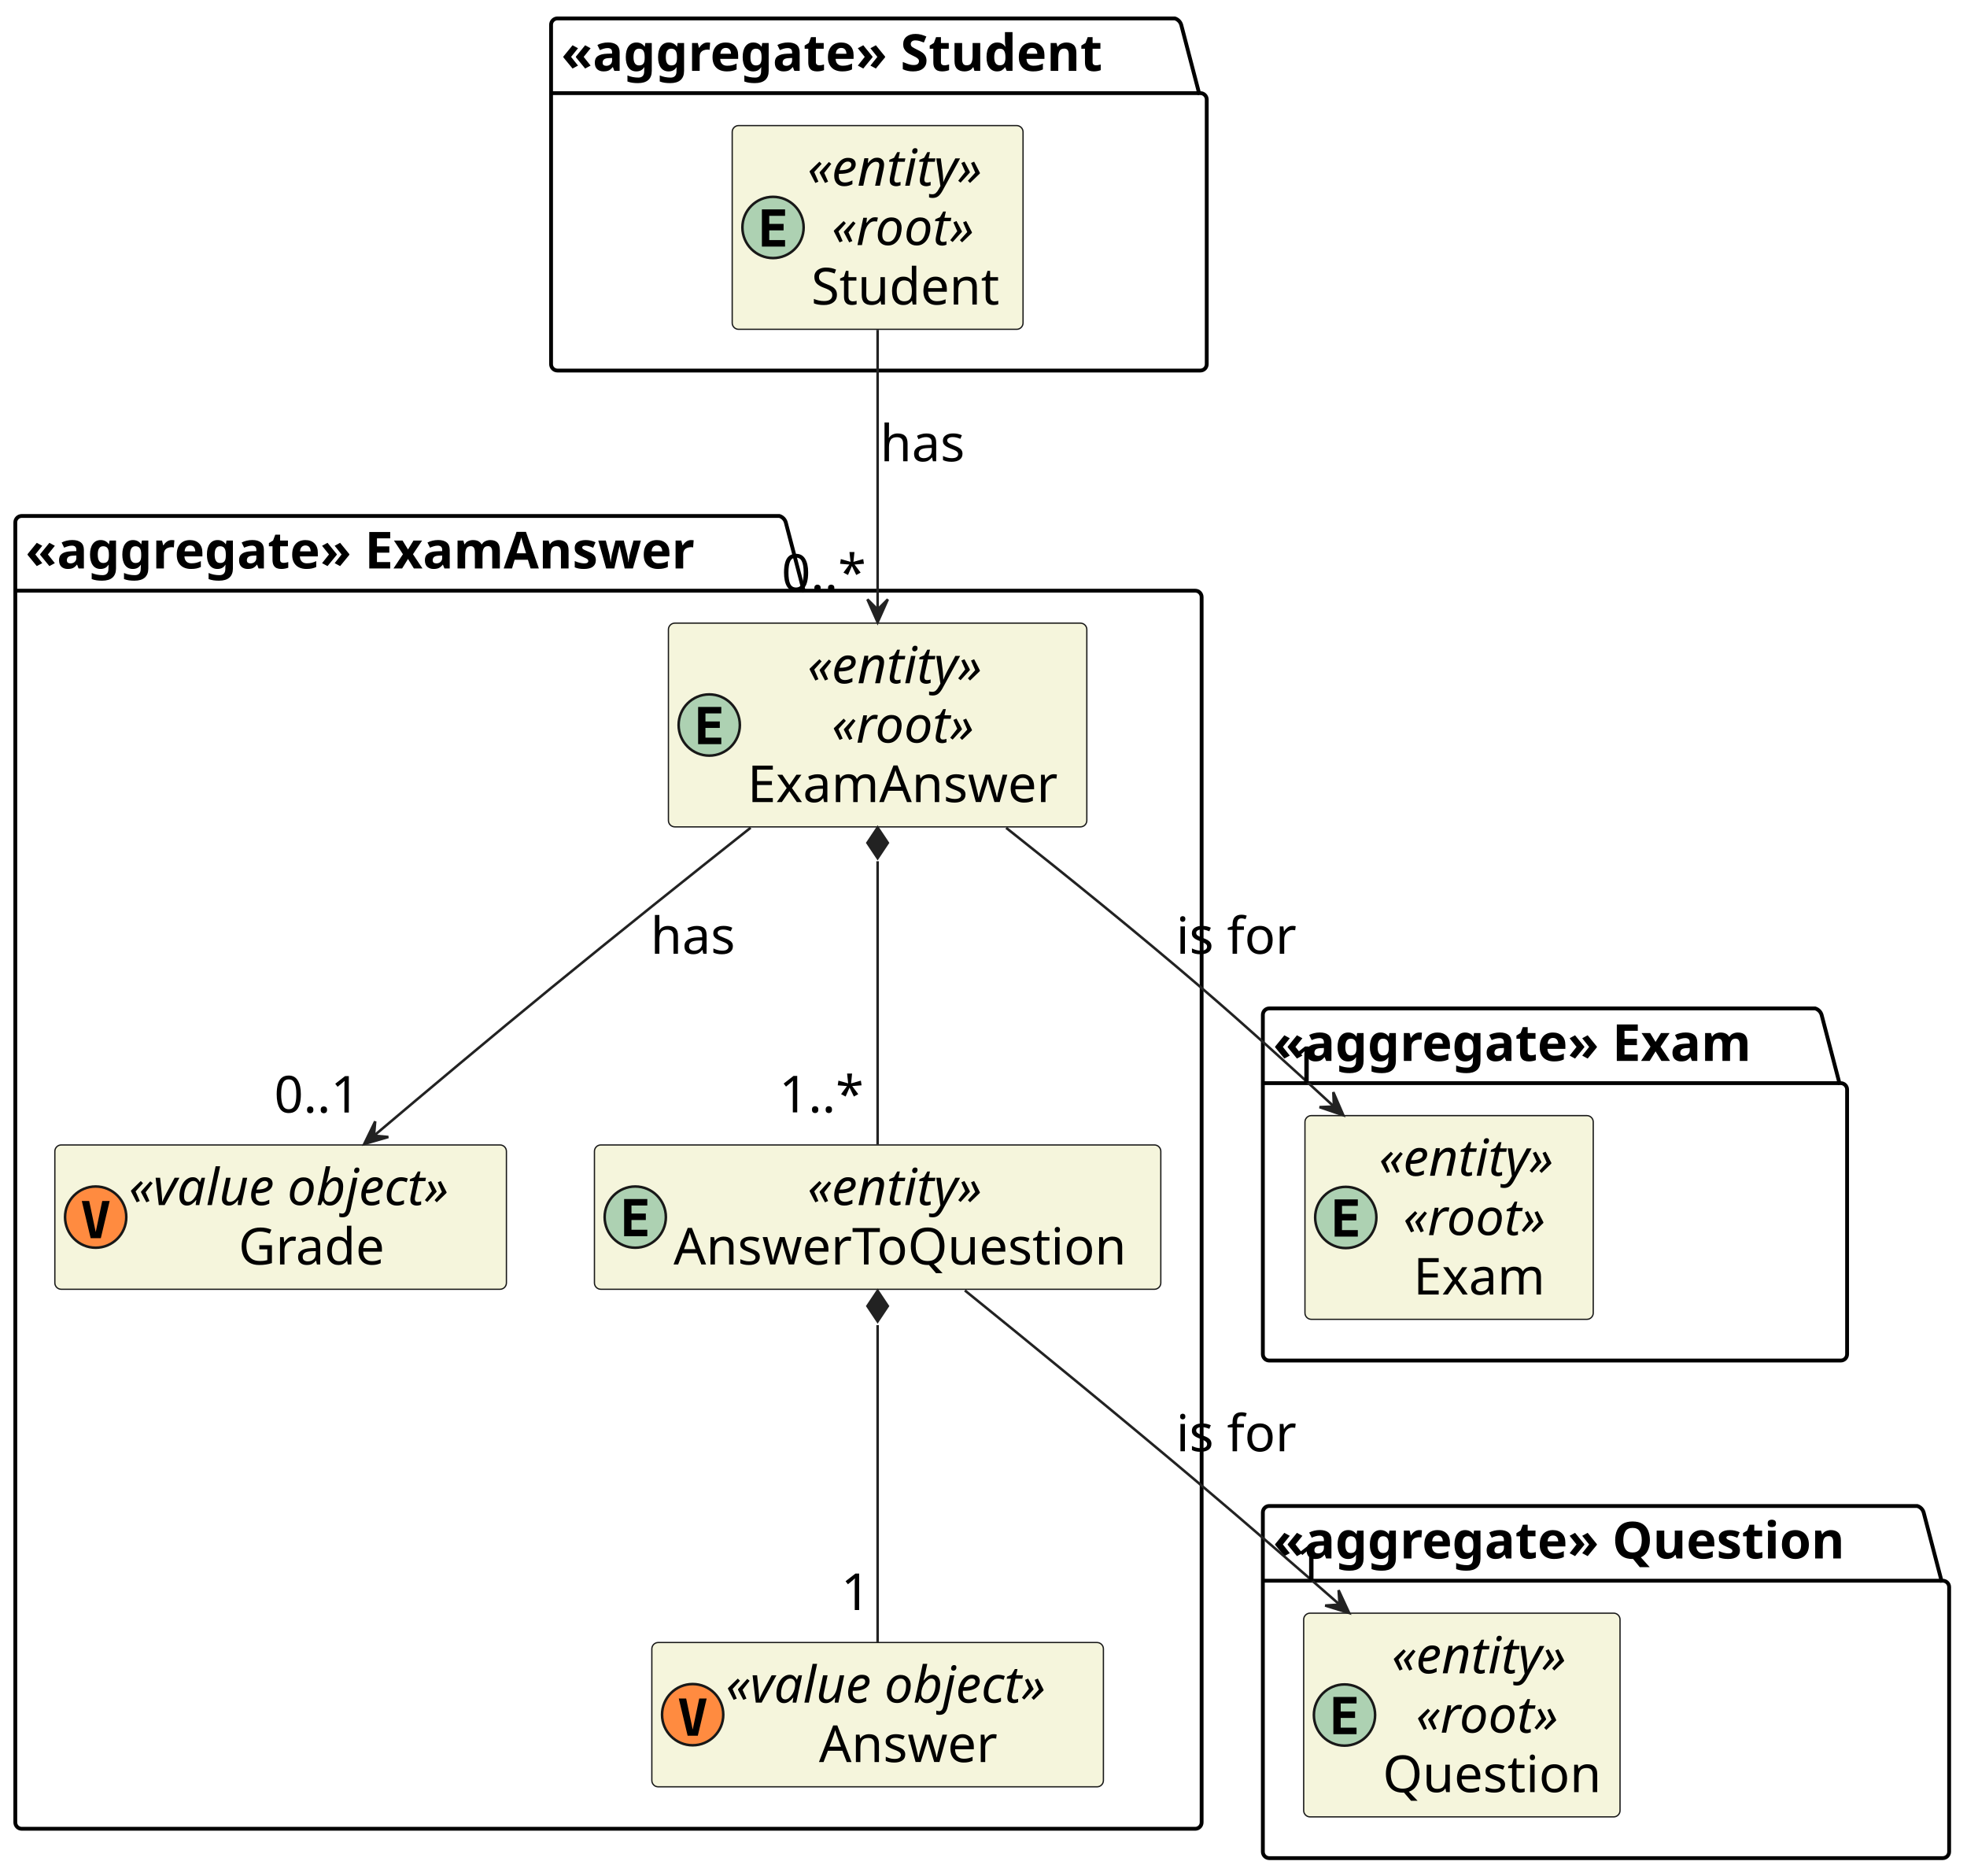
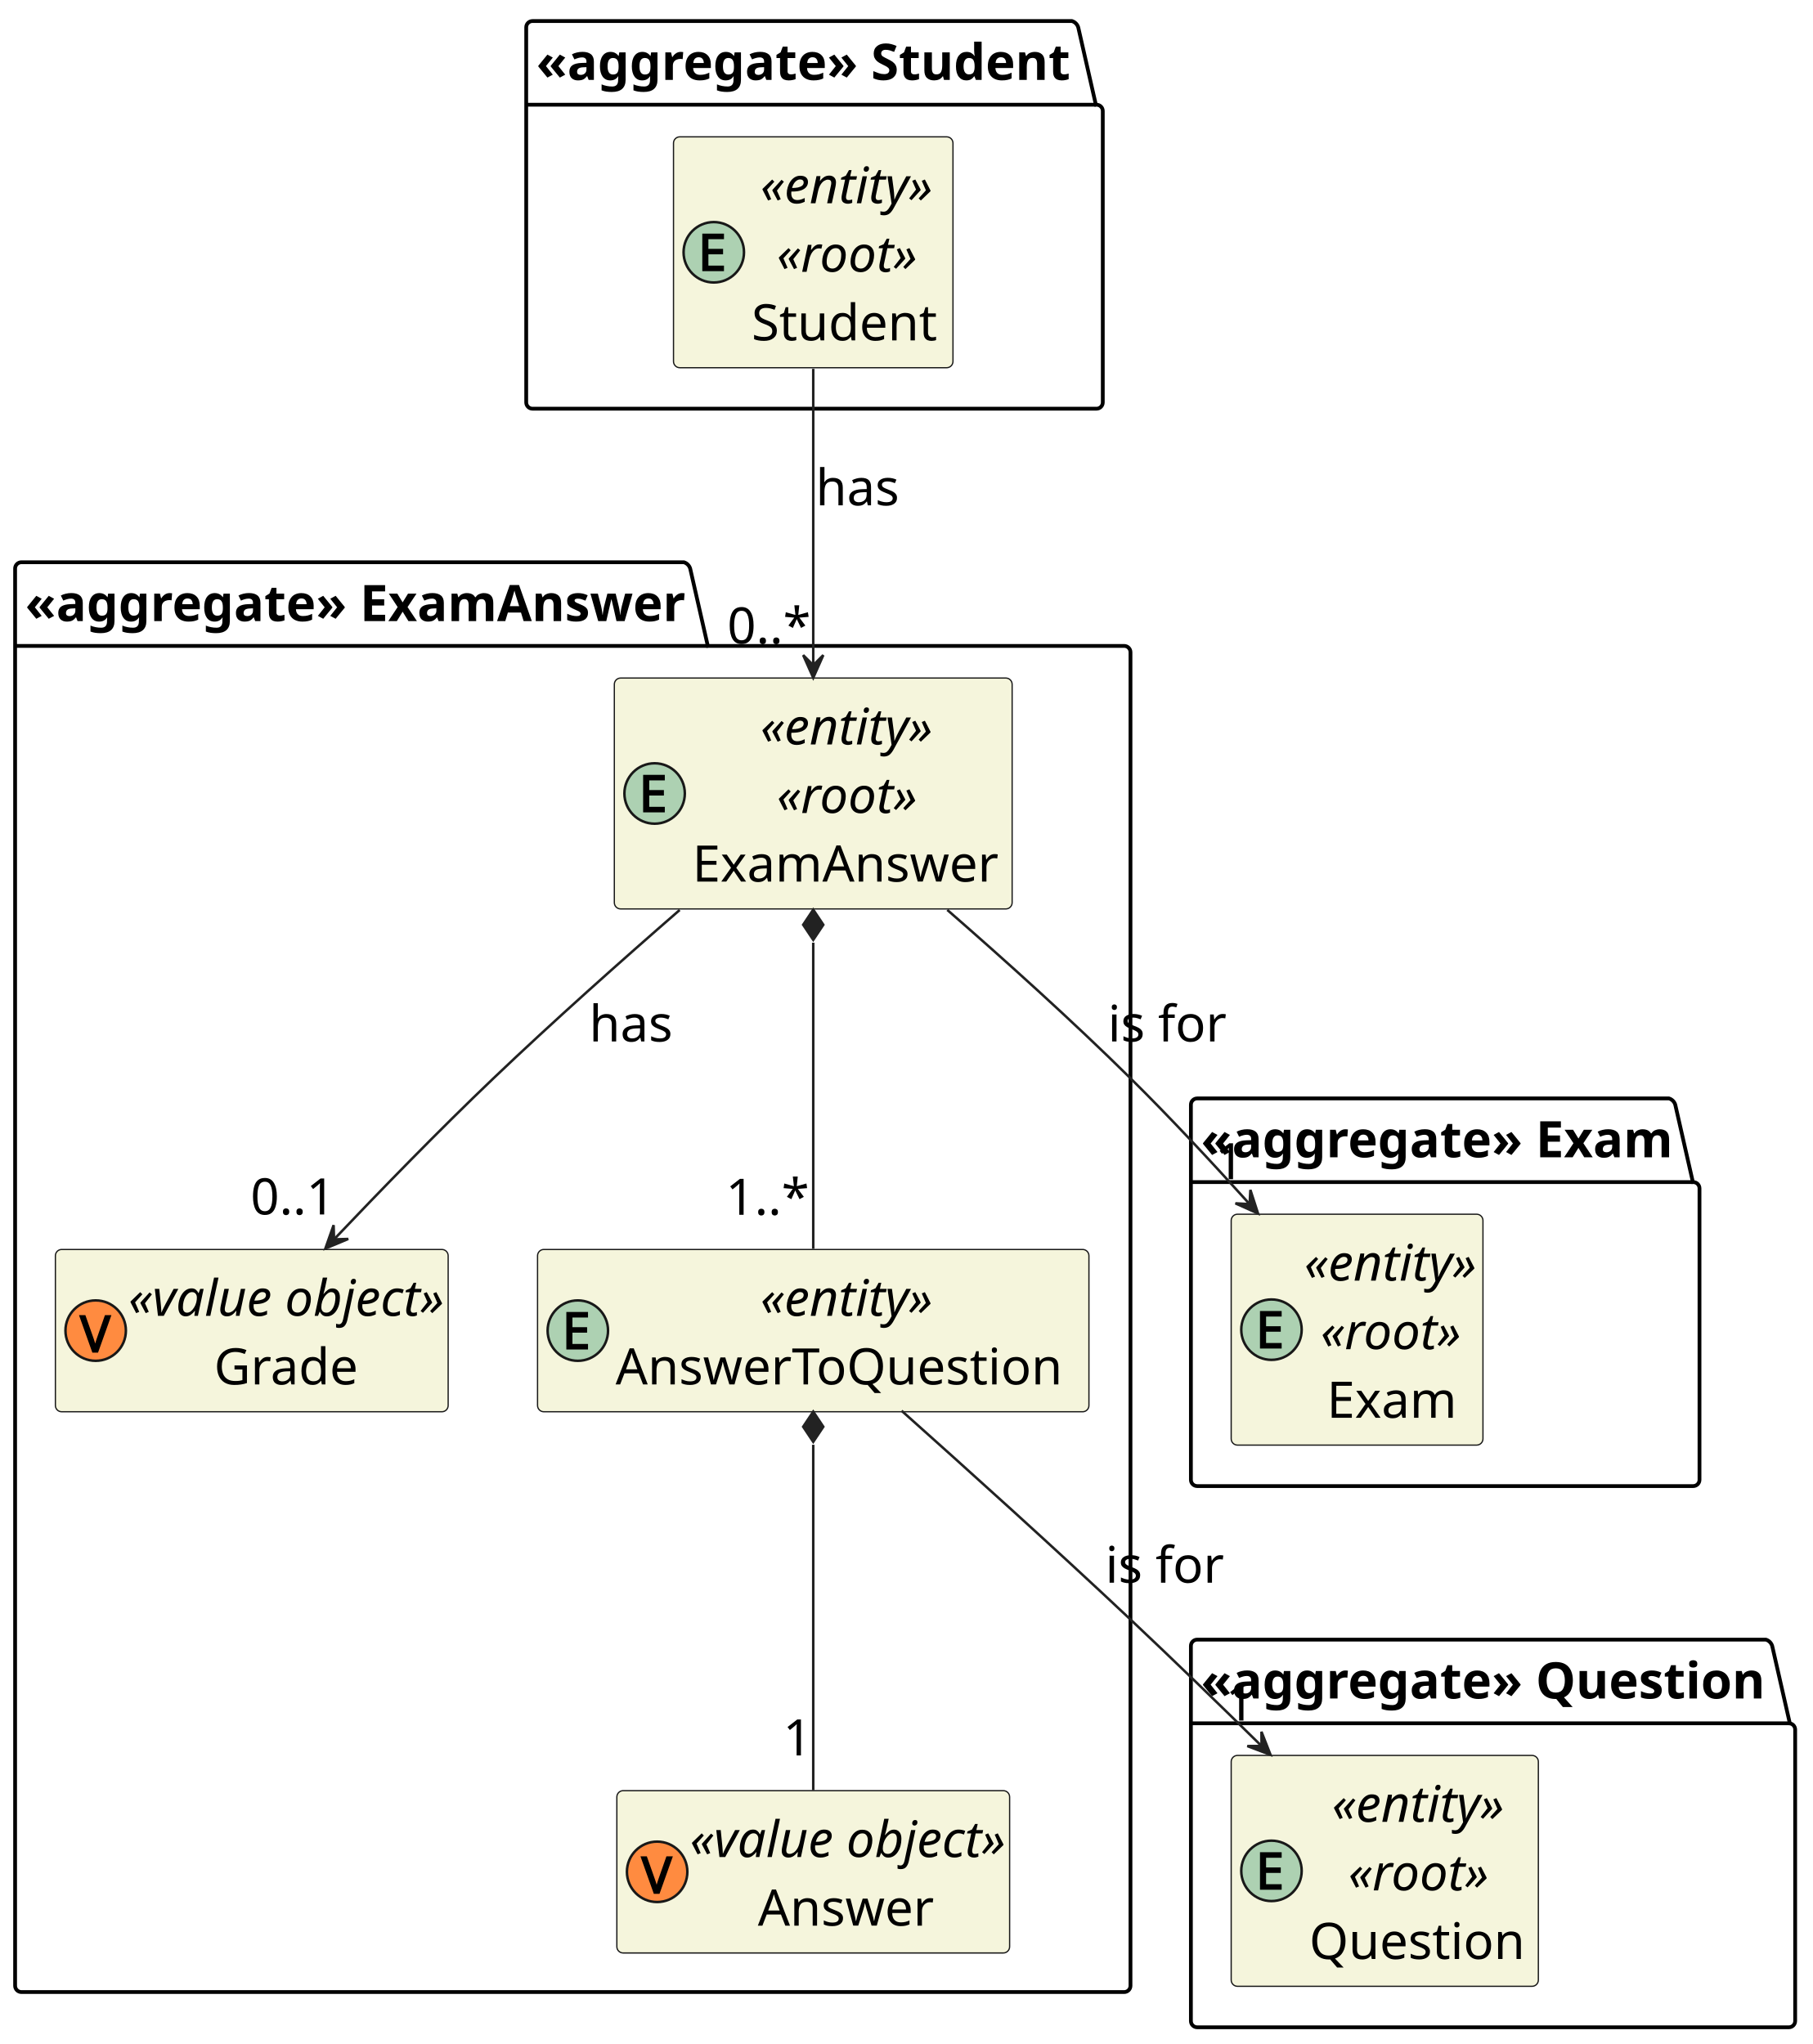
- <svg xmlns="http://www.w3.org/2000/svg" contentStyleType="text/css" height="735px" preserveAspectRatio="none" style="width:771px;height:735px;background:#FFFFFF;" version="1.1" viewBox="0 0 771 735" width="771px" zoomAndPan="magnify">
+ <svg xmlns="http://www.w3.org/2000/svg" contentStyleType="text/css" height="812px" preserveAspectRatio="none" style="width:720px;height:812px;background:#FFFFFF;" version="1.1" viewBox="0 0 720 812" width="720px" zoomAndPan="magnify">
  <defs />
  <g>
    <g id="cluster_&lt;&lt;aggregate&gt;&gt; Exam">
-       <path d="M497.5,395.217 L711.5,395.217 A3.75,3.75 0 0 1 714,397.717 L721,424.498 L721.5,424.498 A2.5,2.5 0 0 1 724,426.998 L724,530.717 A2.5,2.5 0 0 1 721.5,533.217 L497.5,533.217 A2.5,2.5 0 0 1 495,530.717 L495,397.717 A2.5,2.5 0 0 1 497.5,395.217 " fill="none" style="stroke:#000000;stroke-width:1.5;" />
-       <line style="stroke:#000000;stroke-width:1.5;" x1="495" x2="721" y1="424.498" y2="424.498" />
-       <text fill="#000000" font-family="sans-serif" font-size="20" font-weight="bold" lengthAdjust="spacing" textLength="213" x="499" y="415.781">«aggregate» Exam</text>
+       <path d="M475.5,436.36 L662.875,436.36 A3.75,3.75 0 0 1 665.375,438.86 L672.375,469.6 L672.5,469.6 A2.5,2.5 0 0 1 675,472.1 L675,587.86 A2.5,2.5 0 0 1 672.5,590.36 L475.5,590.36 A2.5,2.5 0 0 1 473,587.86 L473,438.86 A2.5,2.5 0 0 1 475.5,436.36 " fill="none" style="stroke:#000000;stroke-width:1.5;" />
+       <line style="stroke:#000000;stroke-width:1.5;" x1="473" x2="672.375" y1="469.6" y2="469.6" />
+       <text fill="#000000" font-family="sans-serif" font-size="20" font-weight="bold" lengthAdjust="spacing" textLength="186.375" x="477" y="459.74">«aggregate» Exam</text>
    </g>
    <g id="cluster_&lt;&lt;aggregate&gt;&gt; Student">
-       <path d="M218.5,7.217 L460.5,7.217 A3.75,3.75 0 0 1 463,9.717 L470,36.498 L470.5,36.498 A2.5,2.5 0 0 1 473,38.998 L473,142.717 A2.5,2.5 0 0 1 470.5,145.217 L218.5,145.217 A2.5,2.5 0 0 1 216,142.717 L216,9.717 A2.5,2.5 0 0 1 218.5,7.217 " fill="none" style="stroke:#000000;stroke-width:1.5;" />
-       <line style="stroke:#000000;stroke-width:1.5;" x1="216" x2="470" y1="36.498" y2="36.498" />
-       <text fill="#000000" font-family="sans-serif" font-size="20" font-weight="bold" lengthAdjust="spacing" textLength="241" x="220" y="27.781">«aggregate» Student</text>
+       <path d="M211.5,8.36 L425.75,8.36 A3.75,3.75 0 0 1 428.25,10.86 L435.25,41.6 L435.5,41.6 A2.5,2.5 0 0 1 438,44.1 L438,159.86 A2.5,2.5 0 0 1 435.5,162.36 L211.5,162.36 A2.5,2.5 0 0 1 209,159.86 L209,10.86 A2.5,2.5 0 0 1 211.5,8.36 " fill="none" style="stroke:#000000;stroke-width:1.5;" />
+       <line style="stroke:#000000;stroke-width:1.5;" x1="209" x2="435.25" y1="41.6" y2="41.6" />
+       <text fill="#000000" font-family="sans-serif" font-size="20" font-weight="bold" lengthAdjust="spacing" textLength="213.25" x="213" y="31.74">«aggregate» Student</text>
    </g>
    <g id="cluster_&lt;&lt;aggregate&gt;&gt; Question">
-       <path d="M497.5,590.217 L751.5,590.217 A3.75,3.75 0 0 1 754,592.717 L761,619.498 L761.5,619.498 A2.5,2.5 0 0 1 764,621.998 L764,725.717 A2.5,2.5 0 0 1 761.5,728.217 L497.5,728.217 A2.5,2.5 0 0 1 495,725.717 L495,592.717 A2.5,2.5 0 0 1 497.5,590.217 " fill="none" style="stroke:#000000;stroke-width:1.5;" />
-       <line style="stroke:#000000;stroke-width:1.5;" x1="495" x2="761" y1="619.498" y2="619.498" />
-       <text fill="#000000" font-family="sans-serif" font-size="20" font-weight="bold" lengthAdjust="spacing" textLength="253" x="499" y="610.781">«aggregate» Question</text>
+       <path d="M475.5,651.36 L701.375,651.36 A3.75,3.75 0 0 1 703.875,653.86 L710.875,684.6 L710.5,684.6 A2.5,2.5 0 0 1 713,687.1 L713,802.86 A2.5,2.5 0 0 1 710.5,805.36 L475.5,805.36 A2.5,2.5 0 0 1 473,802.86 L473,653.86 A2.5,2.5 0 0 1 475.5,651.36 " fill="none" style="stroke:#000000;stroke-width:1.5;" />
+       <line style="stroke:#000000;stroke-width:1.5;" x1="473" x2="710.875" y1="684.6" y2="684.6" />
+       <text fill="#000000" font-family="sans-serif" font-size="20" font-weight="bold" lengthAdjust="spacing" textLength="224.875" x="477" y="674.74">«aggregate» Question</text>
    </g>
    <g id="cluster_&lt;&lt;aggregate&gt;&gt; ExamAnswer">
-       <path d="M8.5,202.217 L305.5,202.217 A3.75,3.75 0 0 1 308,204.717 L315,231.498 L468.5,231.498 A2.5,2.5 0 0 1 471,233.998 L471,714.217 A2.5,2.5 0 0 1 468.5,716.717 L8.5,716.717 A2.5,2.5 0 0 1 6,714.217 L6,204.717 A2.5,2.5 0 0 1 8.5,202.217 " fill="none" style="stroke:#000000;stroke-width:1.5;" />
-       <line style="stroke:#000000;stroke-width:1.5;" x1="6" x2="315" y1="231.498" y2="231.498" />
-       <text fill="#000000" font-family="sans-serif" font-size="20" font-weight="bold" lengthAdjust="spacing" textLength="296" x="10" y="222.781">«aggregate» ExamAnswer</text>
+       <path d="M8.5,223.36 L271.625,223.36 A3.75,3.75 0 0 1 274.125,225.86 L281.125,256.6 L446.5,256.6 A2.5,2.5 0 0 1 449,259.1 L449,788.86 A2.5,2.5 0 0 1 446.5,791.36 L8.5,791.36 A2.5,2.5 0 0 1 6,788.86 L6,225.86 A2.5,2.5 0 0 1 8.5,223.36 " fill="none" style="stroke:#000000;stroke-width:1.5;" />
+       <line style="stroke:#000000;stroke-width:1.5;" x1="6" x2="281.125" y1="256.6" y2="256.6" />
+       <text fill="#000000" font-family="sans-serif" font-size="20" font-weight="bold" lengthAdjust="spacing" textLength="262.125" x="10" y="246.74">«aggregate» ExamAnswer</text>
    </g>
    <g id="elem_Exam">
-       <rect codeLine="41" fill="#F5F5DC" height="79.844" id="Exam" rx="2.5" ry="2.5" style="stroke:#181818;stroke-width:0.5;" width="113" x="511.5" y="437.217" />
-       <ellipse cx="527.5" cy="477.139" fill="#ADD1B2" rx="12" ry="12" style="stroke:#181818;stroke-width:1.0;" />
-       <path d="M532.219,484.639 L523.141,484.639 L523.141,470.06 L532.219,470.06 L532.219,472.592 L526.016,472.592 L526.016,475.748 L531.641,475.748 L531.641,478.279 L526.016,478.279 L526.016,482.092 L532.219,482.092 L532.219,484.639 Z " fill="#000000" />
-       <text fill="#000000" font-family="sans-serif" font-size="20" font-style="italic" lengthAdjust="spacing" textLength="83" x="540.5" y="460.781">«entity»</text>
-       <text fill="#000000" font-family="sans-serif" font-size="20" font-style="italic" lengthAdjust="spacing" textLength="64" x="550" y="484.062">«root»</text>
-       <text fill="#000000" font-family="sans-serif" font-size="20" lengthAdjust="spacing" textLength="56" x="554" y="507.344">Exam</text>
+       <rect codeLine="41" fill="#F5F5DC" height="91.72" id="Exam" rx="2.5" ry="2.5" style="stroke:#181818;stroke-width:0.5;" width="100" x="489" y="482.36" />
+       <ellipse cx="505" cy="528.22" fill="#ADD1B2" rx="12" ry="12" style="stroke:#181818;stroke-width:1.0;" />
+       <path d="M509.047,535.72 L500.438,535.72 L500.438,520.814 L509.047,520.814 L509.047,523.017 L502.859,523.017 L502.859,526.861 L508.688,526.861 L508.688,529.033 L502.859,529.033 L502.859,533.517 L509.047,533.517 L509.047,535.72 Z " fill="#000000" />
+       <text fill="#000000" font-family="sans-serif" font-size="20" font-style="italic" lengthAdjust="spacing" textLength="70" x="518" y="508.74">«entity»</text>
+       <text fill="#000000" font-family="sans-serif" font-size="20" font-style="italic" lengthAdjust="spacing" textLength="57" x="524.5" y="535.98">«root»</text>
+       <text fill="#000000" font-family="sans-serif" font-size="20" lengthAdjust="spacing" textLength="52" x="527" y="563.22">Exam</text>
    </g>
    <g id="elem_Student">
-       <rect codeLine="17" fill="#F5F5DC" height="79.844" id="Student" rx="2.5" ry="2.5" style="stroke:#181818;stroke-width:0.5;" width="114" x="287" y="49.217" />
-       <ellipse cx="303" cy="89.139" fill="#ADD1B2" rx="12" ry="12" style="stroke:#181818;stroke-width:1.0;" />
-       <path d="M307.719,96.639 L298.641,96.639 L298.641,82.061 L307.719,82.061 L307.719,84.592 L301.516,84.592 L301.516,87.748 L307.141,87.748 L307.141,90.279 L301.516,90.279 L301.516,94.092 L307.719,94.092 L307.719,96.639 Z " fill="#000000" />
-       <text fill="#000000" font-family="sans-serif" font-size="20" font-style="italic" lengthAdjust="spacing" textLength="83" x="316.5" y="72.781">«entity»</text>
-       <text fill="#000000" font-family="sans-serif" font-size="20" font-style="italic" lengthAdjust="spacing" textLength="64" x="326" y="96.062">«root»</text>
-       <text fill="#000000" font-family="sans-serif" font-size="20" lengthAdjust="spacing" textLength="80" x="318" y="119.344">Student</text>
+       <rect codeLine="17" fill="#F5F5DC" height="91.72" id="Student" rx="2.5" ry="2.5" style="stroke:#181818;stroke-width:0.5;" width="111" x="267.5" y="54.36" />
+       <ellipse cx="283.5" cy="100.22" fill="#ADD1B2" rx="12" ry="12" style="stroke:#181818;stroke-width:1.0;" />
+       <path d="M287.547,107.72 L278.938,107.72 L278.938,92.814 L287.547,92.814 L287.547,95.017 L281.359,95.017 L281.359,98.861 L287.188,98.861 L287.188,101.032 L281.359,101.032 L281.359,105.517 L287.547,105.517 L287.547,107.72 Z " fill="#000000" />
+       <text fill="#000000" font-family="sans-serif" font-size="20" font-style="italic" lengthAdjust="spacing" textLength="70" x="302" y="80.74">«entity»</text>
+       <text fill="#000000" font-family="sans-serif" font-size="20" font-style="italic" lengthAdjust="spacing" textLength="57" x="308.5" y="107.98">«root»</text>
+       <text fill="#000000" font-family="sans-serif" font-size="20" lengthAdjust="spacing" textLength="77" x="298.5" y="135.22">Student</text>
    </g>
    <g id="elem_Question">
-       <rect codeLine="24" fill="#F5F5DC" height="79.844" id="Question" rx="2.5" ry="2.5" style="stroke:#181818;stroke-width:0.5;" width="124" x="511" y="632.217" />
-       <ellipse cx="527" cy="672.139" fill="#ADD1B2" rx="12" ry="12" style="stroke:#181818;stroke-width:1.0;" />
-       <path d="M531.719,679.639 L522.641,679.639 L522.641,665.061 L531.719,665.061 L531.719,667.592 L525.516,667.592 L525.516,670.748 L531.141,670.748 L531.141,673.279 L525.516,673.279 L525.516,677.092 L531.719,677.092 L531.719,679.639 Z " fill="#000000" />
-       <text fill="#000000" font-family="sans-serif" font-size="20" font-style="italic" lengthAdjust="spacing" textLength="83" x="545.5" y="655.781">«entity»</text>
-       <text fill="#000000" font-family="sans-serif" font-size="20" font-style="italic" lengthAdjust="spacing" textLength="64" x="555" y="679.062">«root»</text>
-       <text fill="#000000" font-family="sans-serif" font-size="20" lengthAdjust="spacing" textLength="90" x="542" y="702.344">Question</text>
+       <rect codeLine="24" fill="#F5F5DC" height="91.72" id="Question" rx="2.5" ry="2.5" style="stroke:#181818;stroke-width:0.5;" width="122" x="489" y="697.36" />
+       <ellipse cx="505" cy="743.22" fill="#ADD1B2" rx="12" ry="12" style="stroke:#181818;stroke-width:1.0;" />
+       <path d="M509.047,750.72 L500.438,750.72 L500.438,735.814 L509.047,735.814 L509.047,738.017 L502.859,738.017 L502.859,741.861 L508.688,741.861 L508.688,744.033 L502.859,744.033 L502.859,748.517 L509.047,748.517 L509.047,750.72 Z " fill="#000000" />
+       <text fill="#000000" font-family="sans-serif" font-size="20" font-style="italic" lengthAdjust="spacing" textLength="70" x="529" y="723.74">«entity»</text>
+       <text fill="#000000" font-family="sans-serif" font-size="20" font-style="italic" lengthAdjust="spacing" textLength="57" x="535.5" y="750.98">«root»</text>
+       <text fill="#000000" font-family="sans-serif" font-size="20" lengthAdjust="spacing" textLength="88" x="520" y="778.22">Question</text>
    </g>
    <g id="elem_ExamAnswer">
-       <rect codeLine="36" fill="#F5F5DC" height="79.844" id="ExamAnswer" rx="2.5" ry="2.5" style="stroke:#181818;stroke-width:0.5;" width="164" x="262" y="244.217" />
-       <ellipse cx="278" cy="284.139" fill="#ADD1B2" rx="12" ry="12" style="stroke:#181818;stroke-width:1.0;" />
-       <path d="M282.719,291.639 L273.641,291.639 L273.641,277.06 L282.719,277.06 L282.719,279.592 L276.516,279.592 L276.516,282.748 L282.141,282.748 L282.141,285.279 L276.516,285.279 L276.516,289.092 L282.719,289.092 L282.719,291.639 Z " fill="#000000" />
-       <text fill="#000000" font-family="sans-serif" font-size="20" font-style="italic" lengthAdjust="spacing" textLength="83" x="316.5" y="267.781">«entity»</text>
-       <text fill="#000000" font-family="sans-serif" font-size="20" font-style="italic" lengthAdjust="spacing" textLength="64" x="326" y="291.062">«root»</text>
-       <text fill="#000000" font-family="sans-serif" font-size="20" lengthAdjust="spacing" textLength="130" x="293" y="314.344">ExamAnswer</text>
+       <rect codeLine="36" fill="#F5F5DC" height="91.72" id="ExamAnswer" rx="2.5" ry="2.5" style="stroke:#181818;stroke-width:0.5;" width="158" x="244" y="269.36" />
+       <ellipse cx="260" cy="315.22" fill="#ADD1B2" rx="12" ry="12" style="stroke:#181818;stroke-width:1.0;" />
+       <path d="M264.047,322.72 L255.438,322.72 L255.438,307.814 L264.047,307.814 L264.047,310.017 L257.859,310.017 L257.859,313.861 L263.688,313.861 L263.688,316.033 L257.859,316.033 L257.859,320.517 L264.047,320.517 L264.047,322.72 Z " fill="#000000" />
+       <text fill="#000000" font-family="sans-serif" font-size="20" font-style="italic" lengthAdjust="spacing" textLength="70" x="302" y="295.74">«entity»</text>
+       <text fill="#000000" font-family="sans-serif" font-size="20" font-style="italic" lengthAdjust="spacing" textLength="57" x="308.5" y="322.98">«root»</text>
+       <text fill="#000000" font-family="sans-serif" font-size="20" lengthAdjust="spacing" textLength="124" x="275" y="350.22">ExamAnswer</text>
    </g>
    <g id="elem_Grade">
-       <rect codeLine="38" fill="#F5F5DC" height="56.562" id="Grade" rx="2.5" ry="2.5" style="stroke:#181818;stroke-width:0.5;" width="177" x="21.5" y="448.717" />
-       <ellipse cx="37.5" cy="476.998" fill="#FF8B40" rx="12" ry="12" style="stroke:#181818;stroke-width:1.0;" />
-       <path d="M37.516,482.842 L40.078,470.67 L42.984,470.67 L39.516,485.248 L35.531,485.248 L32.062,470.67 L34.953,470.67 L37.516,482.842 Z " fill="#000000" />
-       <text fill="#000000" font-family="sans-serif" font-size="20" font-style="italic" lengthAdjust="spacing" textLength="147" x="50.5" y="472.281">«value object»</text>
-       <text fill="#000000" font-family="sans-serif" font-size="20" lengthAdjust="spacing" textLength="61" x="93.5" y="495.562">Grade</text>
+       <rect codeLine="38" fill="#F5F5DC" height="64.48" id="Grade" rx="2.5" ry="2.5" style="stroke:#181818;stroke-width:0.5;" width="156" x="22" y="496.36" />
+       <ellipse cx="38" cy="528.6" fill="#FF8B40" rx="12" ry="12" style="stroke:#181818;stroke-width:1.0;" />
+       <path d="M44.25,522.444 L38.938,537.35 L36.688,537.35 L31.375,522.444 L33.906,522.444 L37.203,531.803 Q37.422,532.397 37.578,532.944 Q37.75,533.491 37.875,533.991 Q38.016,534.475 37.812,534.522 Q37.594,534.491 37.734,533.975 Q37.875,533.459 38.047,532.928 Q38.219,532.381 38.422,531.772 L41.688,522.444 L44.25,522.444 Z " fill="#000000" />
+       <text fill="#000000" font-family="sans-serif" font-size="20" font-style="italic" lengthAdjust="spacing" textLength="126" x="51" y="522.74">«value object»</text>
+       <text fill="#000000" font-family="sans-serif" font-size="20" lengthAdjust="spacing" textLength="58" x="85" y="549.98">Grade</text>
    </g>
    <g id="elem_AnswerToQuestion">
-       <rect codeLine="42" fill="#F5F5DC" height="56.562" id="AnswerToQuestion" rx="2.5" ry="2.5" style="stroke:#181818;stroke-width:0.5;" width="222" x="233" y="448.717" />
-       <ellipse cx="249" cy="476.998" fill="#ADD1B2" rx="12" ry="12" style="stroke:#181818;stroke-width:1.0;" />
-       <path d="M253.719,484.498 L244.641,484.498 L244.641,469.92 L253.719,469.92 L253.719,472.451 L247.516,472.451 L247.516,475.607 L253.141,475.607 L253.141,478.139 L247.516,478.139 L247.516,481.951 L253.719,481.951 L253.719,484.498 Z " fill="#000000" />
-       <text fill="#000000" font-family="sans-serif" font-size="20" font-style="italic" lengthAdjust="spacing" textLength="83" x="316.5" y="472.281">«entity»</text>
-       <text fill="#000000" font-family="sans-serif" font-size="20" lengthAdjust="spacing" textLength="188" x="264" y="495.562">AnswerToQuestion</text>
+       <rect codeLine="42" fill="#F5F5DC" height="64.48" id="AnswerToQuestion" rx="2.5" ry="2.5" style="stroke:#181818;stroke-width:0.5;" width="219" x="213.5" y="496.36" />
+       <ellipse cx="229.5" cy="528.6" fill="#ADD1B2" rx="12" ry="12" style="stroke:#181818;stroke-width:1.0;" />
+       <path d="M233.547,536.1 L224.938,536.1 L224.938,521.194 L233.547,521.194 L233.547,523.397 L227.359,523.397 L227.359,527.241 L233.188,527.241 L233.188,529.413 L227.359,529.413 L227.359,533.897 L233.547,533.897 L233.547,536.1 Z " fill="#000000" />
+       <text fill="#000000" font-family="sans-serif" font-size="20" font-style="italic" lengthAdjust="spacing" textLength="70" x="302" y="522.74">«entity»</text>
+       <text fill="#000000" font-family="sans-serif" font-size="20" lengthAdjust="spacing" textLength="185" x="244.5" y="549.98">AnswerToQuestion</text>
    </g>
    <g id="elem_Answer">
-       <rect codeLine="39" fill="#F5F5DC" height="56.562" id="Answer" rx="2.5" ry="2.5" style="stroke:#181818;stroke-width:0.5;" width="177" x="255.5" y="643.717" />
-       <ellipse cx="271.5" cy="671.998" fill="#FF8B40" rx="12" ry="12" style="stroke:#181818;stroke-width:1.0;" />
-       <path d="M271.516,677.842 L274.078,665.67 L276.984,665.67 L273.516,680.248 L269.531,680.248 L266.062,665.67 L268.953,665.67 L271.516,677.842 Z " fill="#000000" />
-       <text fill="#000000" font-family="sans-serif" font-size="20" font-style="italic" lengthAdjust="spacing" textLength="147" x="284.5" y="667.281">«value object»</text>
-       <text fill="#000000" font-family="sans-serif" font-size="20" lengthAdjust="spacing" textLength="74" x="321" y="690.562">Answer</text>
+       <rect codeLine="39" fill="#F5F5DC" height="64.48" id="Answer" rx="2.5" ry="2.5" style="stroke:#181818;stroke-width:0.5;" width="156" x="245" y="711.36" />
+       <ellipse cx="261" cy="743.6" fill="#FF8B40" rx="12" ry="12" style="stroke:#181818;stroke-width:1.0;" />
+       <path d="M267.25,737.444 L261.938,752.35 L259.688,752.35 L254.375,737.444 L256.906,737.444 L260.203,746.803 Q260.422,747.397 260.578,747.944 Q260.75,748.491 260.875,748.991 Q261.016,749.475 260.812,749.522 Q260.594,749.491 260.734,748.975 Q260.875,748.459 261.047,747.928 Q261.219,747.381 261.422,746.772 L264.688,737.444 L267.25,737.444 Z " fill="#000000" />
+       <text fill="#000000" font-family="sans-serif" font-size="20" font-style="italic" lengthAdjust="spacing" textLength="126" x="274" y="737.74">«value object»</text>
+       <text fill="#000000" font-family="sans-serif" font-size="20" lengthAdjust="spacing" textLength="72" x="301" y="764.98">Answer</text>
    </g>
    <g id="link_Student_ExamAnswer">
-       <path codeLine="44" d="M344,129.277 C344,160.957 344,205.617 344,238.687 " fill="none" id="Student-to-ExamAnswer" style="stroke:#222222;stroke-width:1.0;" />
-       <polygon fill="#222222" points="344,243.887,348,234.887,344,238.887,340,234.887,344,243.887" style="stroke:#222222;stroke-width:1.0;" />
-       <text fill="#000000" font-family="sans-serif" font-size="20" lengthAdjust="spacing" textLength="35" x="345" y="180.781">has</text>
-       <text fill="#000000" font-family="sans-serif" font-size="20" lengthAdjust="spacing" textLength="35" x="306.32" y="231.548">0..*</text>
+       <path codeLine="44" d="M323,146.53 C323,180.98 323,228.43 323,264.08 " fill="none" id="Student-to-ExamAnswer" style="stroke:#222222;stroke-width:1.0;" />
+       <polygon fill="#222222" points="323,269.25,327,260.25,323,264.25,319,260.25,323,269.25" style="stroke:#222222;stroke-width:1.0;" />
+       <text fill="#000000" font-family="sans-serif" font-size="20" lengthAdjust="spacing" textLength="34" x="324" y="200.74">has</text>
+       <text fill="#000000" font-family="sans-serif" font-size="20" lengthAdjust="spacing" textLength="32" x="288.85" y="255.655">0..*</text>
    </g>
    <g id="link_ExamAnswer_Exam">
-       <path codeLine="45" d="M394.38,324.437 C417.95,343.097 446.22,365.937 471,387.217 C488.1,401.907 506.43,418.487 522.49,433.327 " fill="none" id="ExamAnswer-to-Exam" style="stroke:#222222;stroke-width:1.0;" />
-       <polygon fill="#222222" points="526.53,437.057,522.625,428.015,522.854,433.667,517.202,433.896,526.53,437.057" style="stroke:#222222;stroke-width:1.0;" />
-       <text fill="#000000" font-family="sans-serif" font-size="20" lengthAdjust="spacing" textLength="49" x="461" y="373.781">is for</text>
-       <text fill="#000000" font-family="sans-serif" font-size="20" lengthAdjust="spacing" textLength="13" x="505.885" y="424.423">1</text>
+       <path codeLine="45" d="M376.24,361.47 C399.14,381.43 425.9,405.52 449,428.36 C464.84,444.02 481.43,461.83 496,478 " fill="none" id="ExamAnswer-to-Exam" style="stroke:#222222;stroke-width:1.0;" />
+       <polygon fill="#222222" points="499.66,482.07,496.63,472.699,496.322,478.347,490.674,478.039,499.66,482.07" style="stroke:#222222;stroke-width:1.0;" />
+       <text fill="#000000" font-family="sans-serif" font-size="20" lengthAdjust="spacing" textLength="50" x="440" y="413.74">is for</text>
+       <text fill="#000000" font-family="sans-serif" font-size="20" lengthAdjust="spacing" textLength="11" x="482.635" y="468.451">1</text>
    </g>
    <g id="link_ExamAnswer_Grade">
-       <path codeLine="46" d="M294.22,324.397 C270.43,343.247 241.62,366.257 216,387.217 C192.81,406.187 167.06,427.787 146.75,444.967 " fill="none" id="ExamAnswer-to-Grade" style="stroke:#222222;stroke-width:1.0;" />
-       <polygon fill="#222222" points="142.76,448.337,152.219,445.593,146.582,445.113,147.062,439.477,142.76,448.337" style="stroke:#222222;stroke-width:1.0;" />
-       <text fill="#000000" font-family="sans-serif" font-size="20" lengthAdjust="spacing" textLength="35" x="255" y="373.781">has</text>
-       <text fill="#000000" font-family="sans-serif" font-size="20" lengthAdjust="spacing" textLength="38" x="107.469" y="436.022">0..1</text>
+       <path codeLine="46" d="M269.96,361.5 C246.87,381.57 219.72,405.74 196,428.36 C174.4,448.96 151.07,472.98 132.81,492.2 " fill="none" id="ExamAnswer-to-Grade" style="stroke:#222222;stroke-width:1.0;" />
+       <polygon fill="#222222" points="129.23,495.98,138.319,492.185,132.664,492.346,132.504,486.691,129.23,495.98" style="stroke:#222222;stroke-width:1.0;" />
+       <text fill="#000000" font-family="sans-serif" font-size="20" lengthAdjust="spacing" textLength="34" x="234" y="413.74">has</text>
+       <text fill="#000000" font-family="sans-serif" font-size="20" lengthAdjust="spacing" textLength="32" x="99.504" y="482.454">0..1</text>
    </g>
    <g id="link_AnswerToQuestion_Question">
-       <path codeLine="48" d="M378.2,505.737 C403.9,526.537 439.88,555.907 471,582.217 C488.77,597.237 508.05,613.957 525.02,628.807 " fill="none" id="AnswerToQuestion-to-Question" style="stroke:#222222;stroke-width:1.0;" />
-       <polygon fill="#222222" points="528.83,632.147,524.691,623.21,525.067,628.854,519.423,629.231,528.83,632.147" style="stroke:#222222;stroke-width:1.0;" />
-       <text fill="#000000" font-family="sans-serif" font-size="20" lengthAdjust="spacing" textLength="49" x="461" y="568.781">is for</text>
-       <text fill="#000000" font-family="sans-serif" font-size="20" lengthAdjust="spacing" textLength="13" x="507.755" y="619.527">1</text>
+       <path codeLine="48" d="M358.1,560.44 C383.57,583.16 418.72,614.84 449,643.36 C466.12,659.48 484.56,677.39 500.94,693.5 " fill="none" id="AnswerToQuestion-to-Question" style="stroke:#222222;stroke-width:1.0;" />
+       <polygon fill="#222222" points="504.62,697.12,501.029,687.949,501.063,693.606,495.406,693.64,504.62,697.12" style="stroke:#222222;stroke-width:1.0;" />
+       <text fill="#000000" font-family="sans-serif" font-size="20" lengthAdjust="spacing" textLength="50" x="439" y="628.74">is for</text>
+       <text fill="#000000" font-family="sans-serif" font-size="20" lengthAdjust="spacing" textLength="11" x="486.783" y="683.507">1</text>
    </g>
    <g id="link_AnswerToQuestion_Answer">
-       <path codeLine="49" d="M344,519.327 C344,556.787 344,611.107 344,643.617 " fill="none" id="AnswerToQuestion-backto-Answer" style="stroke:#222222;stroke-width:1.0;" />
-       <polygon fill="#222222" points="344,505.867,340,511.867,344,517.867,348,511.867,344,505.867" style="stroke:#222222;stroke-width:1.0;" />
-       <text fill="#000000" font-family="sans-serif" font-size="20" lengthAdjust="spacing" textLength="13" x="329.659" y="630.985">1</text>
+       <path codeLine="49" d="M323,573.94 C323,615.03 323,674.96 323,711.15 " fill="none" id="AnswerToQuestion-backto-Answer" style="stroke:#222222;stroke-width:1.0;" />
+       <polygon fill="#222222" points="323,560.79,319,566.79,323,572.79,327,566.79,323,560.79" style="stroke:#222222;stroke-width:1.0;" />
+       <text fill="#000000" font-family="sans-serif" font-size="20" lengthAdjust="spacing" textLength="11" x="311.02" y="697.366">1</text>
    </g>
    <g id="link_ExamAnswer_AnswerToQuestion">
-       <path codeLine="51" d="M344,337.527 C344,373.417 344,419.617 344,448.587 " fill="none" id="ExamAnswer-backto-AnswerToQuestion" style="stroke:#222222;stroke-width:1.0;" />
-       <polygon fill="#222222" points="344,324.327,340,330.327,344,336.327,348,330.327,344,324.327" style="stroke:#222222;stroke-width:1.0;" />
-       <text fill="#000000" font-family="sans-serif" font-size="20" lengthAdjust="spacing" textLength="35" x="305.391" y="435.949">1..*</text>
+       <path codeLine="51" d="M323,374.49 C323,413.79 323,464.15 323,496.1 " fill="none" id="ExamAnswer-backto-AnswerToQuestion" style="stroke:#222222;stroke-width:1.0;" />
+       <polygon fill="#222222" points="323,361.37,319,367.37,323,373.37,327,367.37,323,361.37" style="stroke:#222222;stroke-width:1.0;" />
+       <text fill="#000000" font-family="sans-serif" font-size="20" lengthAdjust="spacing" textLength="32" x="288.25" y="482.594">1..*</text>
    </g>
  </g>
</svg>
